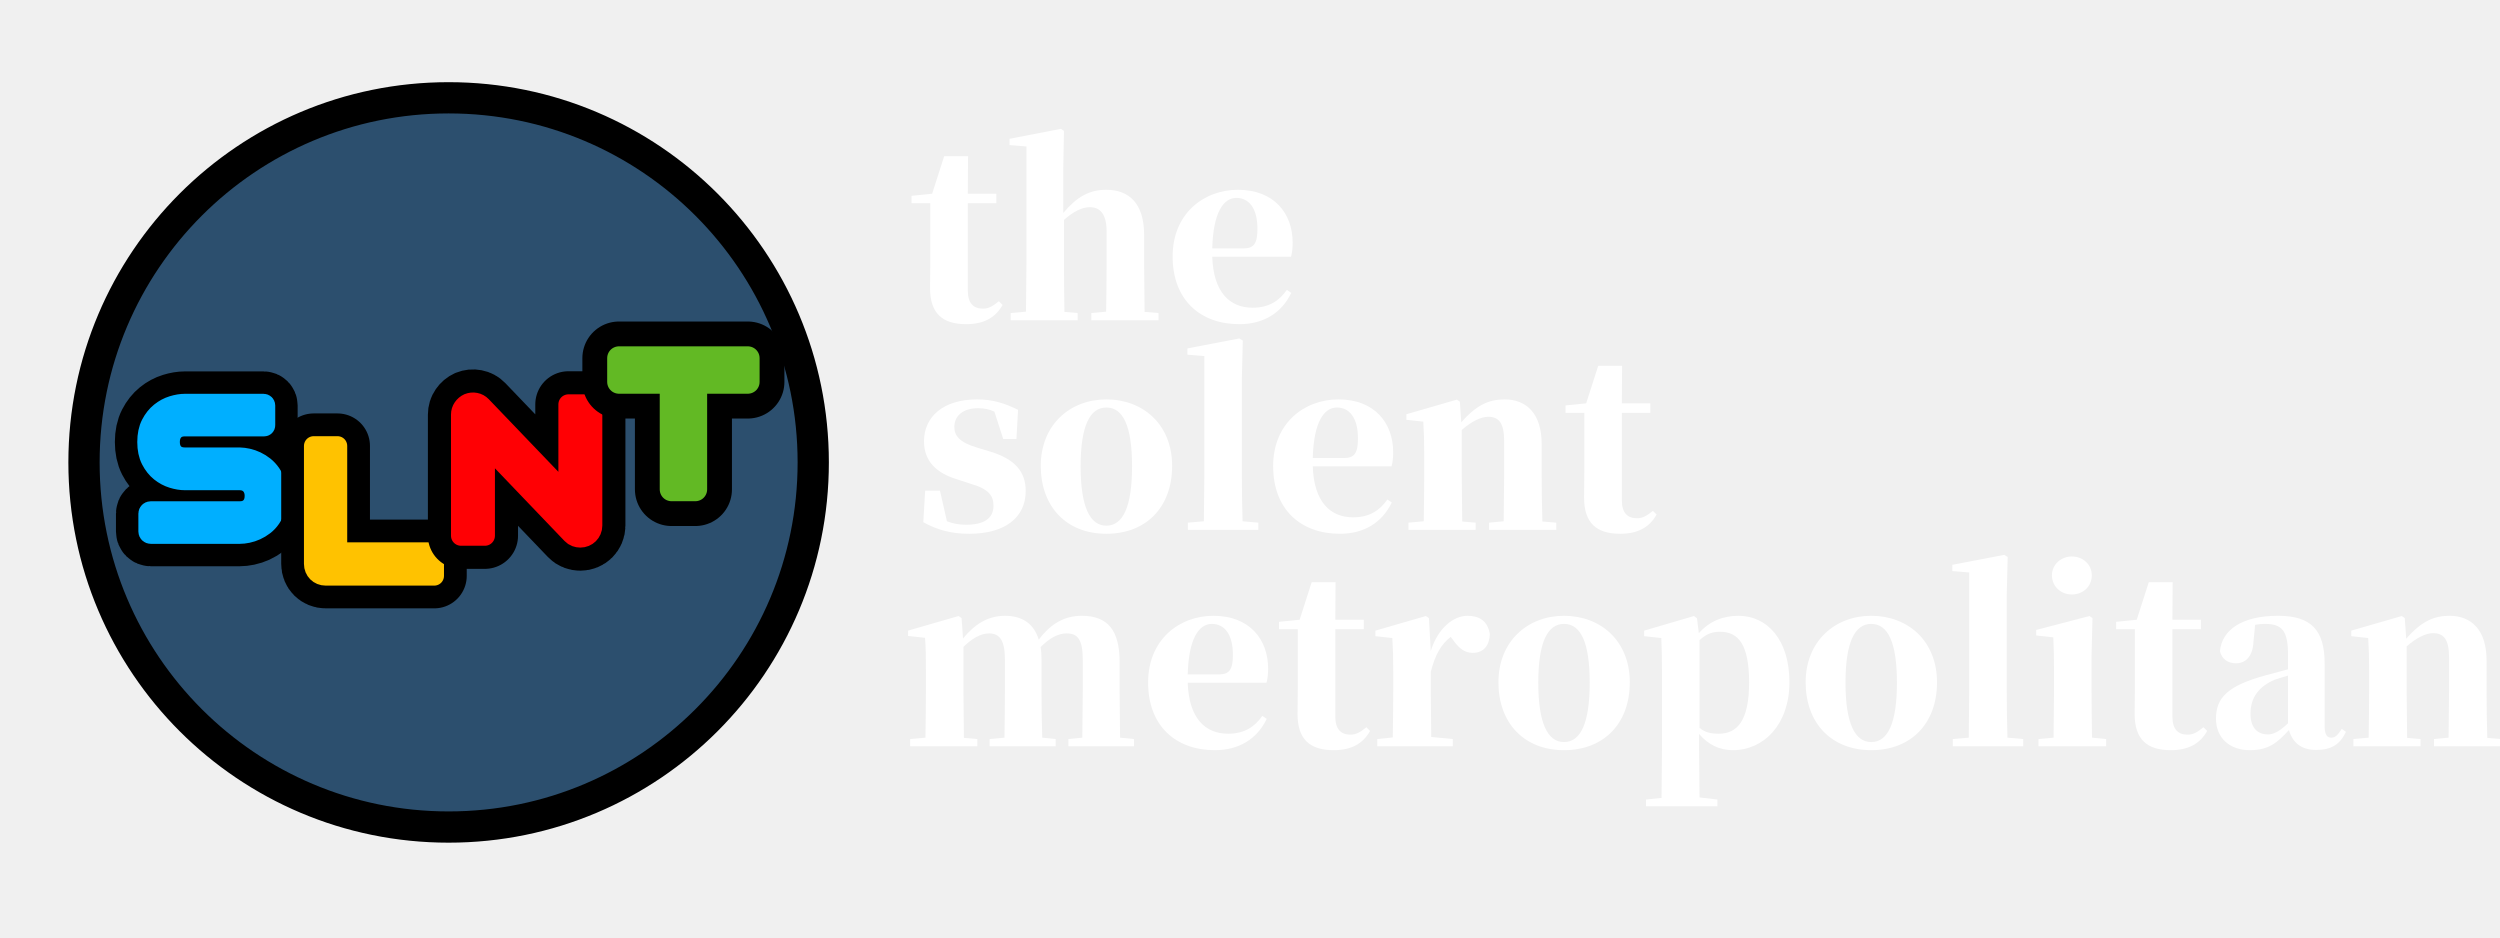
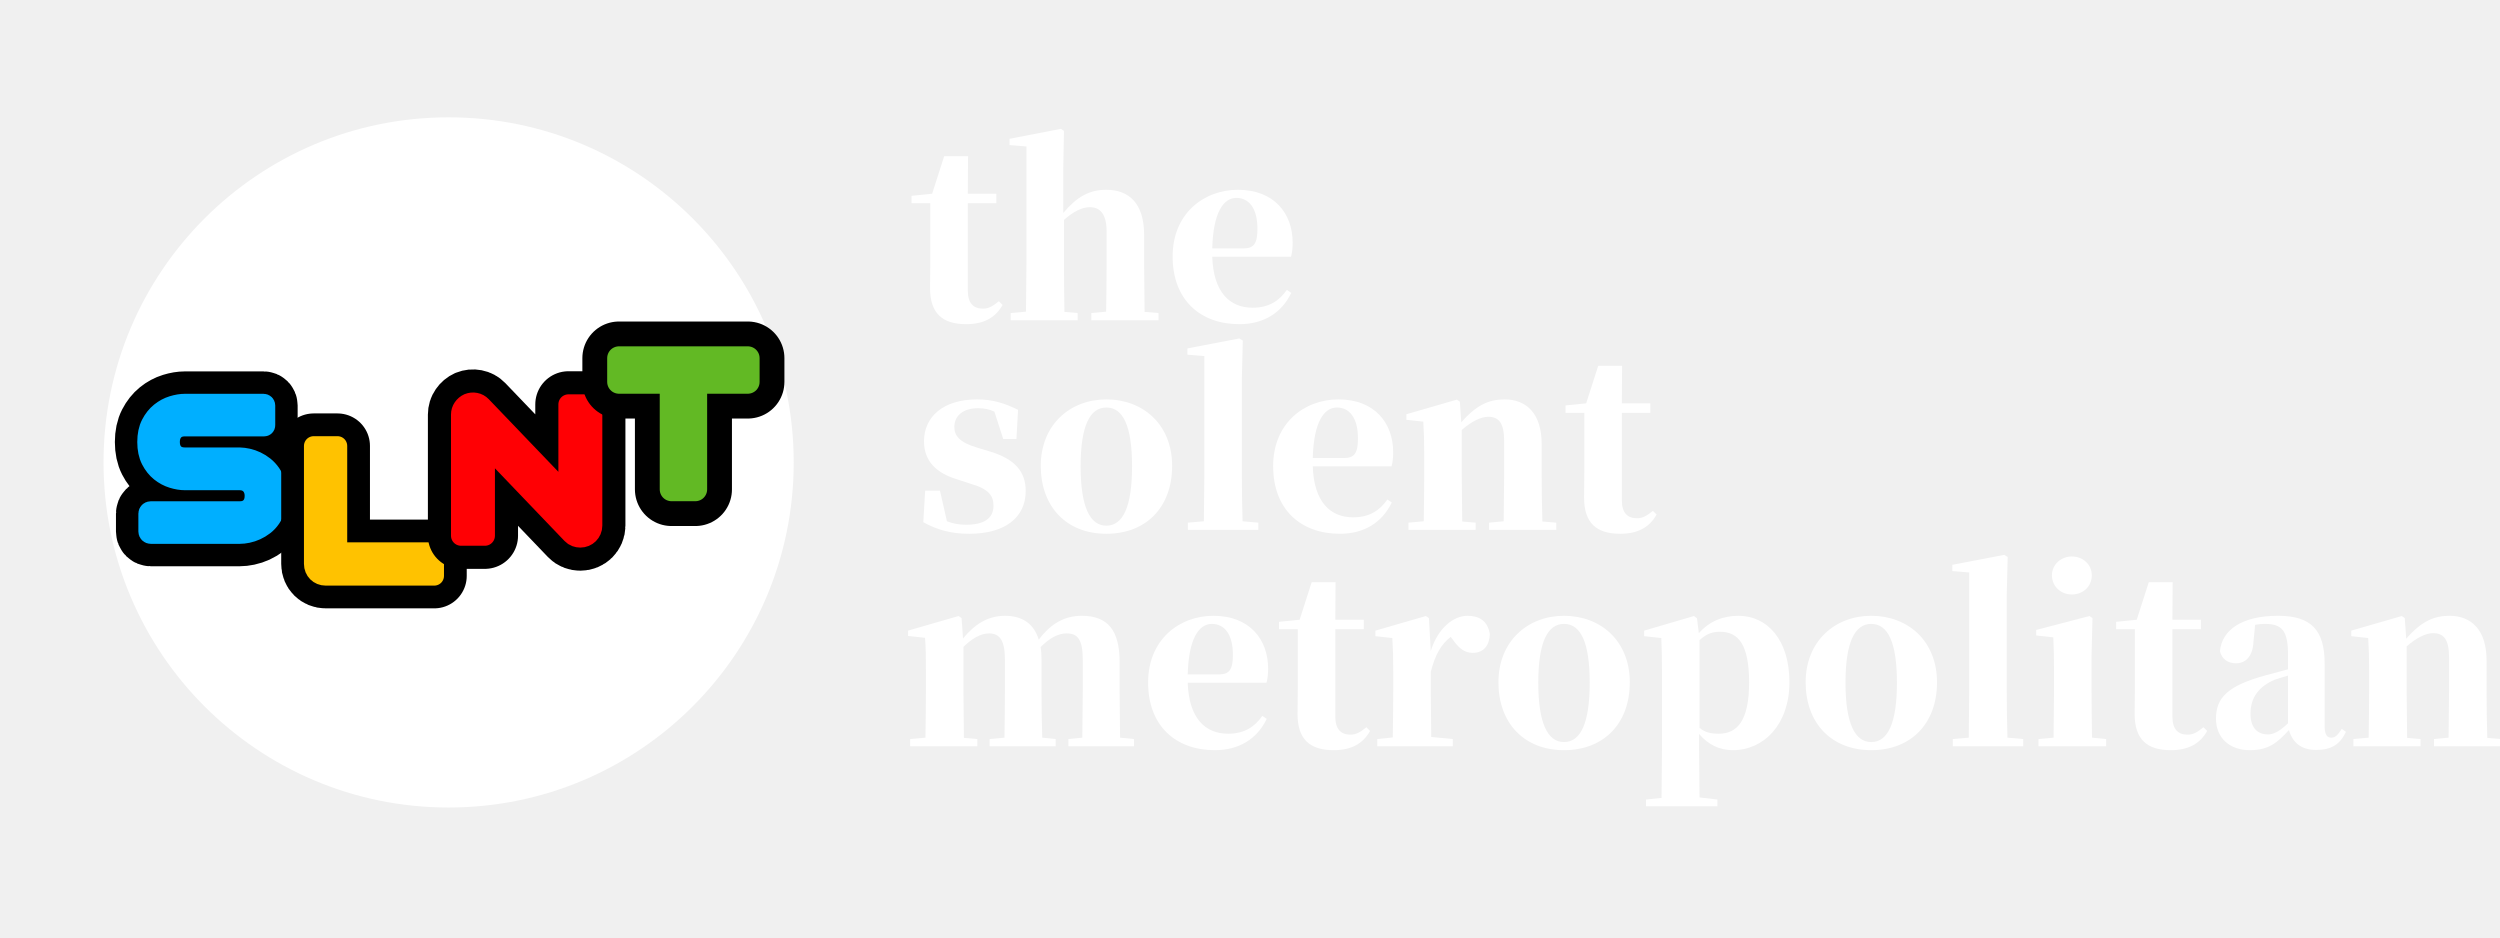
<svg xmlns="http://www.w3.org/2000/svg" width="1920" height="720" viewBox="0 0 1920 720" version="1.1" xml:space="preserve" style="clip-rule:evenodd;fill-rule:evenodd;stroke-linejoin:bevel;stroke-miterlimit:2" id="svg5">
  <defs id="defs5">
    <rect x="4277.595" y="779.19" width="430.675" height="587.043" id="rect6" />
  </defs>
-   <circle style="fill:#2c4f6e;fill-opacity:1;stroke:#000000;stroke-width:24" id="path7-outline" cx="344.54" cy="355.141" r="280.031" />
-   <circle style="fill:#2c4f6e;fill-opacity:1;stroke-width:0.885" id="path7" cx="344.54" cy="355.141" r="265.031" />
+   <circle style="fill:#ffffff;fill-opacity:1;stroke-width:0.885" id="path7" cx="344.54" cy="355.141" r="265.031" />
  <g transform="matrix(0.5,0,0,0.5,44.27495,155.2783)" id="g2">
    <path d="m 338.225,451.055 c 0,7.219 -0.914,13.711 -2.743,19.476 -1.828,5.766 -4.242,10.852 -7.242,15.258 -3,4.406 -6.515,8.156 -10.547,11.25 -4.031,3.094 -8.203,5.625 -12.515,7.594 -4.313,1.969 -8.696,3.422 -13.149,4.359 -4.453,0.938 -8.648,1.407 -12.586,1.407 H 142.945 c -1.206,0 -2.363,-0.48 -3.216,-1.333 -0.853,-0.853 -1.332,-2.01 -1.332,-3.216 0,-7.07 0,-20.61 0,-27.598 0,-1.171 0.465,-2.294 1.293,-3.123 0.828,-0.828 1.951,-1.293 3.122,-1.293 23.893,0 136.631,0 136.631,0 7.032,0 12.493,-2.062 16.383,-6.187 3.891,-4.125 5.836,-9.657 5.836,-16.594 0,-3.375 -0.515,-6.469 -1.547,-9.281 -1.031,-2.813 -2.508,-5.25 -4.429,-7.313 -1.922,-2.062 -4.266,-3.656 -7.032,-4.781 -2.765,-1.125 -5.836,-1.688 -9.211,-1.688 H 195.35 c -5.907,0 -12.282,-1.054 -19.125,-3.164 -6.844,-2.109 -13.196,-5.508 -19.055,-10.195 -5.859,-4.688 -10.734,-10.828 -14.625,-18.422 -3.891,-7.594 -5.836,-16.875 -5.836,-27.844 0,-10.968 1.945,-20.226 5.836,-27.773 3.891,-7.547 8.766,-13.688 14.625,-18.422 5.859,-4.734 12.211,-8.156 19.055,-10.266 6.843,-2.109 13.218,-3.164 19.125,-3.164 h 120.959 c 1.93,0 3.494,1.564 3.494,3.494 0,7.313 0,24.091 0,30.508 0,1.414 -1.147,2.561 -2.561,2.561 -17.76,0 -121.892,0 -121.892,0 -6.938,0 -12.352,2.109 -16.243,6.328 -3.89,4.219 -5.835,9.797 -5.835,16.734 0,7.032 1.945,12.586 5.835,16.664 3.891,4.079 9.305,6.118 16.243,6.118 h 84.375 c 3.937,0.093 8.109,0.632 12.515,1.617 4.407,0.984 8.789,2.508 13.149,4.57 4.359,2.063 8.508,4.664 12.445,7.805 3.938,3.14 7.43,6.914 10.477,11.32 3.046,4.406 5.461,9.469 7.242,15.188 1.781,5.718 2.672,12.187 2.672,19.406 z" style="fill:#00afff;fill-rule:nonzero;stroke:#000000;stroke-width:97.64px;stroke-linejoin:round" id="path1-outline" />
    <path d="m 338.225,451.055 c 0,7.219 -0.914,13.711 -2.743,19.476 -1.828,5.766 -4.242,10.852 -7.242,15.258 -3,4.406 -6.515,8.156 -10.547,11.25 -4.031,3.094 -8.203,5.625 -12.515,7.594 -4.313,1.969 -8.696,3.422 -13.149,4.359 -4.453,0.938 -8.648,1.407 -12.586,1.407 H 142.945 c -1.206,0 -2.363,-0.48 -3.216,-1.333 -0.853,-0.853 -1.332,-2.01 -1.332,-3.216 0,-7.07 0,-20.61 0,-27.598 0,-1.171 0.465,-2.294 1.293,-3.123 0.828,-0.828 1.951,-1.293 3.122,-1.293 23.893,0 136.631,0 136.631,0 7.032,0 12.493,-2.062 16.383,-6.187 3.891,-4.125 5.836,-9.657 5.836,-16.594 0,-3.375 -0.515,-6.469 -1.547,-9.281 -1.031,-2.813 -2.508,-5.25 -4.429,-7.313 -1.922,-2.062 -4.266,-3.656 -7.032,-4.781 -2.765,-1.125 -5.836,-1.688 -9.211,-1.688 H 195.35 c -5.907,0 -12.282,-1.054 -19.125,-3.164 -6.844,-2.109 -13.196,-5.508 -19.055,-10.195 -5.859,-4.688 -10.734,-10.828 -14.625,-18.422 -3.891,-7.594 -5.836,-16.875 -5.836,-27.844 0,-10.968 1.945,-20.226 5.836,-27.773 3.891,-7.547 8.766,-13.688 14.625,-18.422 5.859,-4.734 12.211,-8.156 19.055,-10.266 6.843,-2.109 13.218,-3.164 19.125,-3.164 h 120.959 c 1.93,0 3.494,1.564 3.494,3.494 0,7.313 0,24.091 0,30.508 0,1.414 -1.147,2.561 -2.561,2.561 -17.76,0 -121.892,0 -121.892,0 -6.938,0 -12.352,2.109 -16.243,6.328 -3.89,4.219 -5.835,9.797 -5.835,16.734 0,7.032 1.945,12.586 5.835,16.664 3.891,4.079 9.305,6.118 16.243,6.118 h 84.375 c 3.937,0.093 8.109,0.632 12.515,1.617 4.407,0.984 8.789,2.508 13.149,4.57 4.359,2.063 8.508,4.664 12.445,7.805 3.938,3.14 7.43,6.914 10.477,11.32 3.046,4.406 5.461,9.469 7.242,15.188 1.781,5.718 2.672,12.187 2.672,19.406 z" style="fill:#00afff;fill-rule:nonzero;stroke:#00afff;stroke-width:28.82px" id="path1" />
  </g>
  <g transform="matrix(0.5,0,0,0.5,78.88556,97.28226)" id="g3">
    <path d="M 509.247,689.999 H 342.466 c -2.625,0 -5.062,-0.468 -7.312,-1.406 -2.25,-0.937 -4.196,-2.226 -5.836,-3.867 -1.641,-1.641 -2.93,-3.586 -3.867,-5.836 -0.938,-2.25 -1.407,-4.687 -1.407,-7.312 V 490.343 h 36.563 v 163.094 h 148.64 z" style="fill:#ffc200;fill-rule:nonzero;stroke:#000000;stroke-width:99.76px;stroke-linejoin:round" id="path2-outline" />
    <path d="M 509.247,689.999 H 342.466 c -2.625,0 -5.062,-0.468 -7.312,-1.406 -2.25,-0.937 -4.196,-2.226 -5.836,-3.867 -1.641,-1.641 -2.93,-3.586 -3.867,-5.836 -0.938,-2.25 -1.407,-4.687 -1.407,-7.312 V 490.343 h 36.563 v 163.094 h 148.64 z" style="fill:#ffc200;fill-rule:nonzero;stroke:#ffc200;stroke-width:29.88px;stroke-linejoin:round" id="path2" />
  </g>
  <g transform="matrix(0.5,0,0,0.5,24.6311,13.09427)" id="g4">
    <path d="m 860.441,781.028 c 0,2.625 -0.492,5.063 -1.477,7.313 -0.984,2.25 -2.297,4.195 -3.937,5.836 -1.641,1.64 -3.586,2.929 -5.836,3.867 -2.25,0.937 -4.641,1.406 -7.172,1.406 -2.25,0 -4.524,-0.422 -6.82,-1.266 -2.297,-0.843 -4.336,-2.203 -6.118,-4.078 L 695.488,654.606 V 796.637 H 658.925 V 610.591 c 0,-3.75 1.055,-7.149 3.164,-10.196 2.11,-3.047 4.805,-5.32 8.086,-6.82 3.469,-1.406 7.031,-1.758 10.688,-1.055 3.656,0.703 6.796,2.414 9.421,5.133 L 823.878,737.012 V 594.981 h 36.563 z" style="fill:#ff0004;fill-rule:nonzero;stroke:#000000;stroke-width:101.88px;stroke-linejoin:round" id="path3-outline" />
    <path d="m 860.441,781.028 c 0,2.625 -0.492,5.063 -1.477,7.313 -0.984,2.25 -2.297,4.195 -3.937,5.836 -1.641,1.64 -3.586,2.929 -5.836,3.867 -2.25,0.937 -4.641,1.406 -7.172,1.406 -2.25,0 -4.524,-0.422 -6.82,-1.266 -2.297,-0.843 -4.336,-2.203 -6.118,-4.078 L 695.488,654.606 V 796.637 H 658.925 V 610.591 c 0,-3.75 1.055,-7.149 3.164,-10.196 2.11,-3.047 4.805,-5.32 8.086,-6.82 3.469,-1.406 7.031,-1.758 10.688,-1.055 3.656,0.703 6.796,2.414 9.421,5.133 L 823.878,737.012 V 594.981 h 36.563 z" style="fill:#ff0004;fill-rule:nonzero;stroke:#ff0004;stroke-width:30.94px;stroke-linejoin:round" id="path3" />
  </g>
  <rect style="fill:#ffffff;fill-opacity:0;stroke-width:0.869" id="rect2" width="4537.325" height="1197.939" x="1171.436" y="-30.503" />
  <g transform="matrix(0.5,0,0,0.5,234.1655,308.6873)" id="g5">
    <path d="M 680.283,-30.734 H 599.704 V 134.359 H 563.142 V -30.734 h -80.719 v -36.563 h 197.86 z" style="fill:#62b924;fill-rule:nonzero;stroke:#000000;stroke-width:112.48px;stroke-linejoin:round" id="path4-outline" />
    <path d="M 680.283,-30.734 H 599.704 V 134.359 H 563.142 V -30.734 h -80.719 v -36.563 h 197.86 z" style="fill:#62b924;fill-rule:nonzero;stroke:#62b924;stroke-width:36.24px;stroke-linejoin:round" id="path4" />
  </g>
  <g id="text13-paths" style="fill:#ffffff">
    <path d="M250 -17C327 -17 377 12 407 66L391 82C364 60 347 50 322 50C282 50 257 73 257 127V505H380V546H257L258 708H155L103 546L14 537V505H95V249C95 208 94 179 94 139C94 29 148 -17 250 -17Z" transform="translate(697.553,245.94) scale(0.177939,-0.177939)" />
    <path d="M446 0H674V31L614 36L612 238V368C612 504 547 563 449 563C375 563 322 533 263 463V656L266 817L253 826L31 783V756L104 750V238L102 37L36 31V0H325V31L268 36C267 95 266 182 266 238V433C306 469 345 488 377 488C421 488 450 460 450 383V238C450 180 449 95 448 37L384 31V0Z" transform="translate(769.7963,245.94) scale(0.177939,-0.177939)" />
    <path d="M323 -17C427 -17 505 31 547 118L528 131C495 84 451 54 380 54C283 54 211 119 206 274H546C551 293 553 310 553 335C553 462 472 563 317 563C170 563 35 461 35 275C35 88 154 -17 323 -17ZM206 310C210 466 255 528 310 528C364 528 401 484 401 395C401 333 387 310 341 310Z" transform="translate(894.3536,245.94) scale(0.177939,-0.177939)" />
  </g>
  <g id="text14-paths" style="fill:#ffffff">
    <path d="M238 -17C390 -17 482 51 482 168C482 250 436 305 331 337L272 355C194 378 174 408 174 444C174 494 214 525 276 525C305 525 326 520 347 510L385 392H442L449 518C390 547 339 563 272 563C125 563 43 487 43 382C43 297 96 245 186 218L244 199C324 176 343 146 343 104C343 49 301 22 225 22C193 22 168 27 142 37L112 169H48L40 33C99 0 160 -17 238 -17Z" transform="translate(701.9745,406.9199) scale(0.177939,-0.177939)" />
    <path d="M318 -17C489 -17 602 97 602 276C602 455 476 563 318 563C161 563 35 453 35 276C35 100 146 -17 318 -17ZM318 18C247 18 207 100 207 274C207 449 247 528 318 528C390 528 429 449 429 274C429 100 390 18 318 18Z" transform="translate(793.0793,406.9199) scale(0.177939,-0.177939)" />
    <path d="M101 0H337V31L269 37C267 102 266 173 266 238V656L270 817L255 826L31 783V756L104 750V238L102 37L33 31V0Z" transform="translate(906.4264,406.9199) scale(0.177939,-0.177939)" />
    <path d="M323 -17C427 -17 505 31 547 118L528 131C495 84 451 54 380 54C283 54 211 119 206 274H546C551 293 553 310 553 335C553 462 472 563 317 563C170 563 35 461 35 275C35 88 154 -17 323 -17ZM206 310C210 466 255 528 310 528C364 528 401 484 401 395C401 333 387 310 341 310Z" transform="translate(971.5521,406.9199) scale(0.177939,-0.177939)" />
    <path d="M443 0H671V31L611 36C609 94 608 179 608 238V370C608 501 543 563 448 563C382 563 327 540 261 464L255 553L242 562L24 499V475L97 467C100 419 101 386 101 321V238C101 182 100 96 99 37L33 31V0H323V31L265 36L263 238V431C306 469 347 488 377 488C424 488 446 460 446 383V238L444 37L381 31V0Z" transform="translate(1075.824,406.9199) scale(0.177939,-0.177939)" />
    <path d="M250 -17C327 -17 377 12 407 66L391 82C364 60 347 50 322 50C282 50 257 73 257 127V505H380V546H257L258 708H155L103 546L14 537V505H95V249C95 208 94 179 94 139C94 29 148 -17 250 -17Z" transform="translate(1199.848,406.9199) scale(0.177939,-0.177939)" />
  </g>
  <g id="text15-paths" style="fill:#ffffff">
    <path d="M775 0H999V31L939 37L937 238V364C937 500 886 563 774 563C703 563 643 533 588 460C567 529 517 563 442 563C369 563 312 527 261 465L255 553L242 562L24 499V476L97 468C101 419 101 387 101 322V238C101 182 100 96 99 37L33 31V0H323V31L265 36L263 238V429C299 464 337 487 373 487C421 487 442 455 442 373V238C442 180 441 95 440 37L376 31V0H661V31L603 37C601 94 600 179 600 238V370C600 391 599 410 596 428C634 466 671 487 708 487C756 487 778 461 778 373V238L776 37L716 31V0Z" transform="translate(693.132,573.1083) scale(0.177939,-0.177939)" />
    <path d="M323 -17C427 -17 505 31 547 118L528 131C495 84 451 54 380 54C283 54 211 119 206 274H546C551 293 553 310 553 335C553 462 472 563 317 563C170 563 35 461 35 275C35 88 154 -17 323 -17ZM206 310C210 466 255 528 310 528C364 528 401 484 401 395C401 333 387 310 341 310Z" transform="translate(875.5194,573.1083) scale(0.177939,-0.177939)" />
    <path d="M250 -17C327 -17 377 12 407 66L391 82C364 60 347 50 322 50C282 50 257 73 257 127V505H380V546H257L258 708H155L103 546L14 537V505H95V249C95 208 94 179 94 139C94 29 148 -17 250 -17Z" transform="translate(979.7917,573.1083) scale(0.177939,-0.177939)" />
    <path d="M263 321C282 395 307 439 349 472L356 463C382 426 406 403 444 403C494 403 516 438 518 484C508 544 469 563 421 563C362 563 294 511 263 411L255 553L242 562L24 499V475L97 467C100 419 101 387 101 321V238C101 182 100 96 99 38L32 31V0H358V31L265 40L263 238Z" transform="translate(1052.035,573.1083) scale(0.177939,-0.177939)" />
    <path d="M318 -17C489 -17 602 97 602 276C602 455 476 563 318 563C161 563 35 453 35 276C35 100 146 -17 318 -17ZM318 18C247 18 207 100 207 274C207 449 247 528 318 528C390 528 429 449 429 274C429 100 390 18 318 18Z" transform="translate(1144.563,573.1083) scale(0.177939,-0.177939)" />
    <path d="M410 -17C543 -17 654 94 654 276C654 461 557 563 434 563C368 563 309 540 263 488L255 552L242 562L27 499V475L101 467C103 419 104 385 104 320V-7L102 -223L35 -230V-259H343V-230L266 -221L264 -6V53C305 5 354 -17 410 -17ZM266 458C299 488 325 494 355 494C434 494 480 438 480 275C480 108 427 54 349 54C316 54 291 59 266 79Z" transform="translate(1257.91,573.1083) scale(0.177939,-0.177939)" />
    <path d="M318 -17C489 -17 602 97 602 276C602 455 476 563 318 563C161 563 35 453 35 276C35 100 146 -17 318 -17ZM318 18C247 18 207 100 207 274C207 449 247 528 318 528C390 528 429 449 429 274C429 100 390 18 318 18Z" transform="translate(1380.51,573.1083) scale(0.177939,-0.177939)" />
    <path d="M101 0H337V31L269 37C267 102 266 173 266 238V656L270 817L255 826L31 783V756L104 750V238L102 37L33 31V0Z" transform="translate(1493.857,573.1083) scale(0.177939,-0.177939)" />
    <path d="M181 655C229 655 267 689 267 738C267 784 229 819 181 819C134 819 95 784 95 738C95 689 134 655 181 655ZM101 0H329V31L268 37C267 95 266 182 266 238V392L270 553L257 562L27 502V478L101 470C103 423 104 384 104 318V238L102 37L37 31V0Z" transform="translate(1558.983,573.1083) scale(0.177939,-0.177939)" />
    <path d="M250 -17C327 -17 377 12 407 66L391 82C364 60 347 50 322 50C282 50 257 73 257 127V505H380V546H257L258 708H155L103 546L14 537V505H95V249C95 208 94 179 94 139C94 29 148 -17 250 -17Z" transform="translate(1622.685,573.1083) scale(0.177939,-0.177939)" />
    <path d="M471 -16C536 -16 574 7 600 62L582 75C563 45 552 37 537 37C518 37 508 50 508 88V357C508 502 449 563 307 563C152 563 65 503 56 410C65 376 90 358 126 358C164 358 198 384 201 453L208 524C223 527 236 528 250 528C326 528 350 497 350 393V332L253 306C90 261 39 210 39 119C39 35 99 -17 185 -17C265 -17 303 14 354 70C369 17 406 -16 471 -16ZM350 99C309 60 284 51 263 51C218 51 188 80 188 140C188 213 227 259 292 287C306 292 327 298 350 305Z" transform="translate(1694.929,573.1083) scale(0.177939,-0.177939)" />
    <path d="M443 0H671V31L611 36C609 94 608 179 608 238V370C608 501 543 563 448 563C382 563 327 540 261 464L255 553L242 562L24 499V475L97 467C100 419 101 386 101 321V238C101 182 100 96 99 37L33 31V0H323V31L265 36L263 238V431C306 469 347 488 377 488C424 488 446 460 446 383V238L444 37L381 31V0Z" transform="translate(1801.514,573.1083) scale(0.177939,-0.177939)" />
  </g>
</svg>
